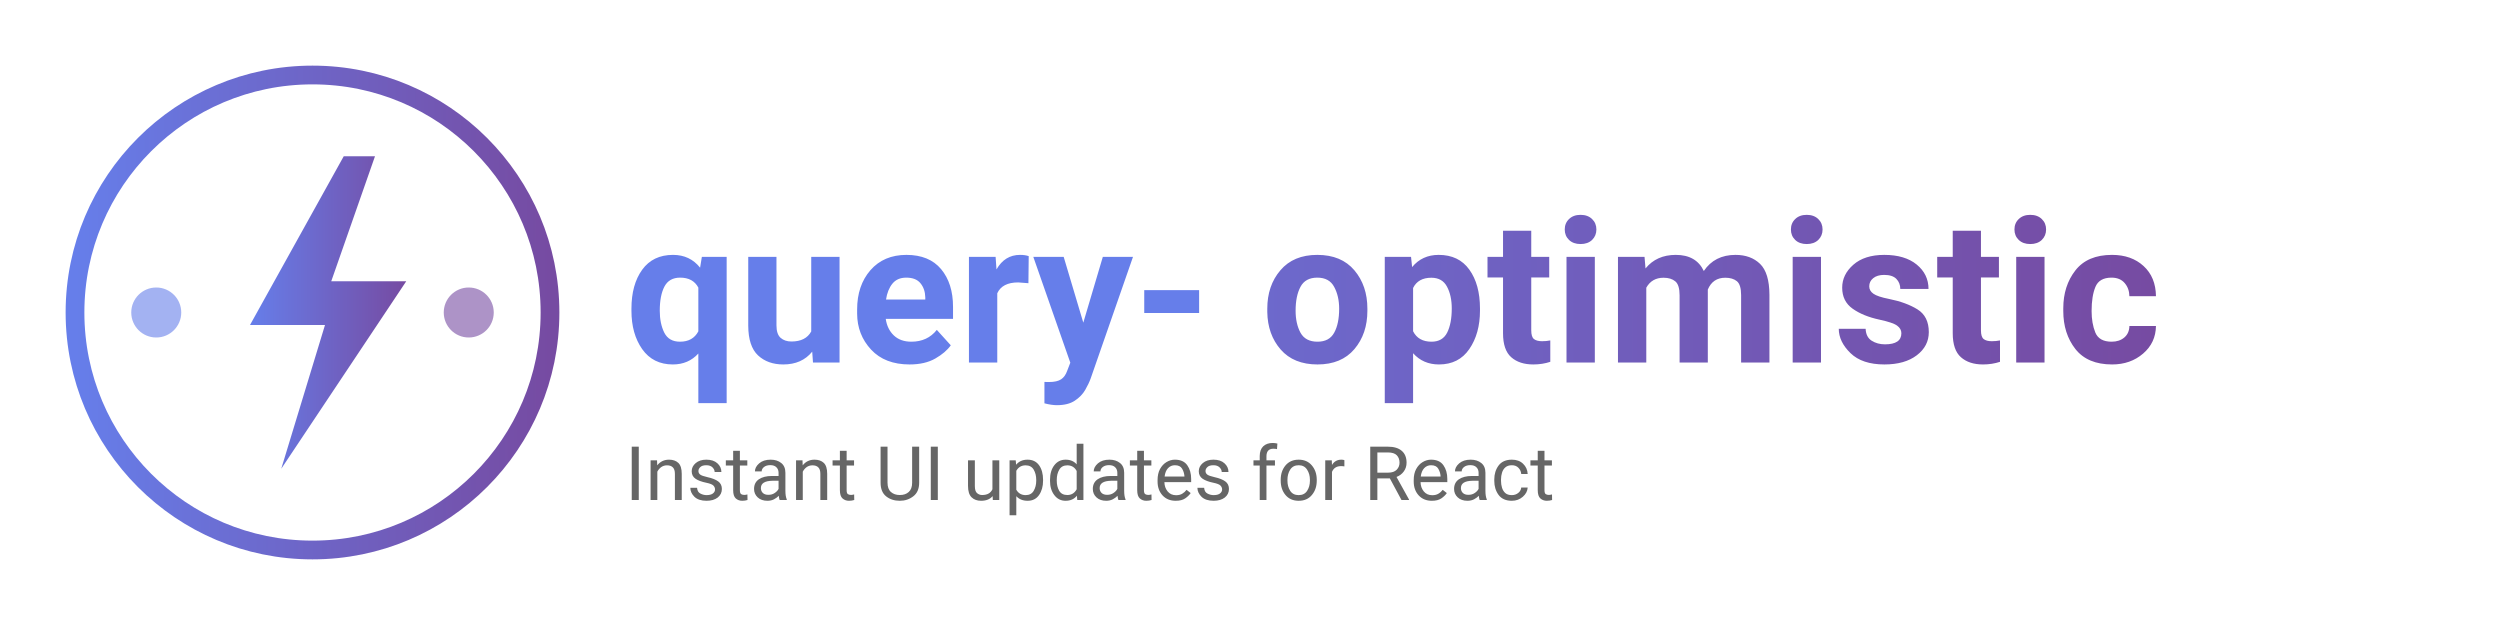
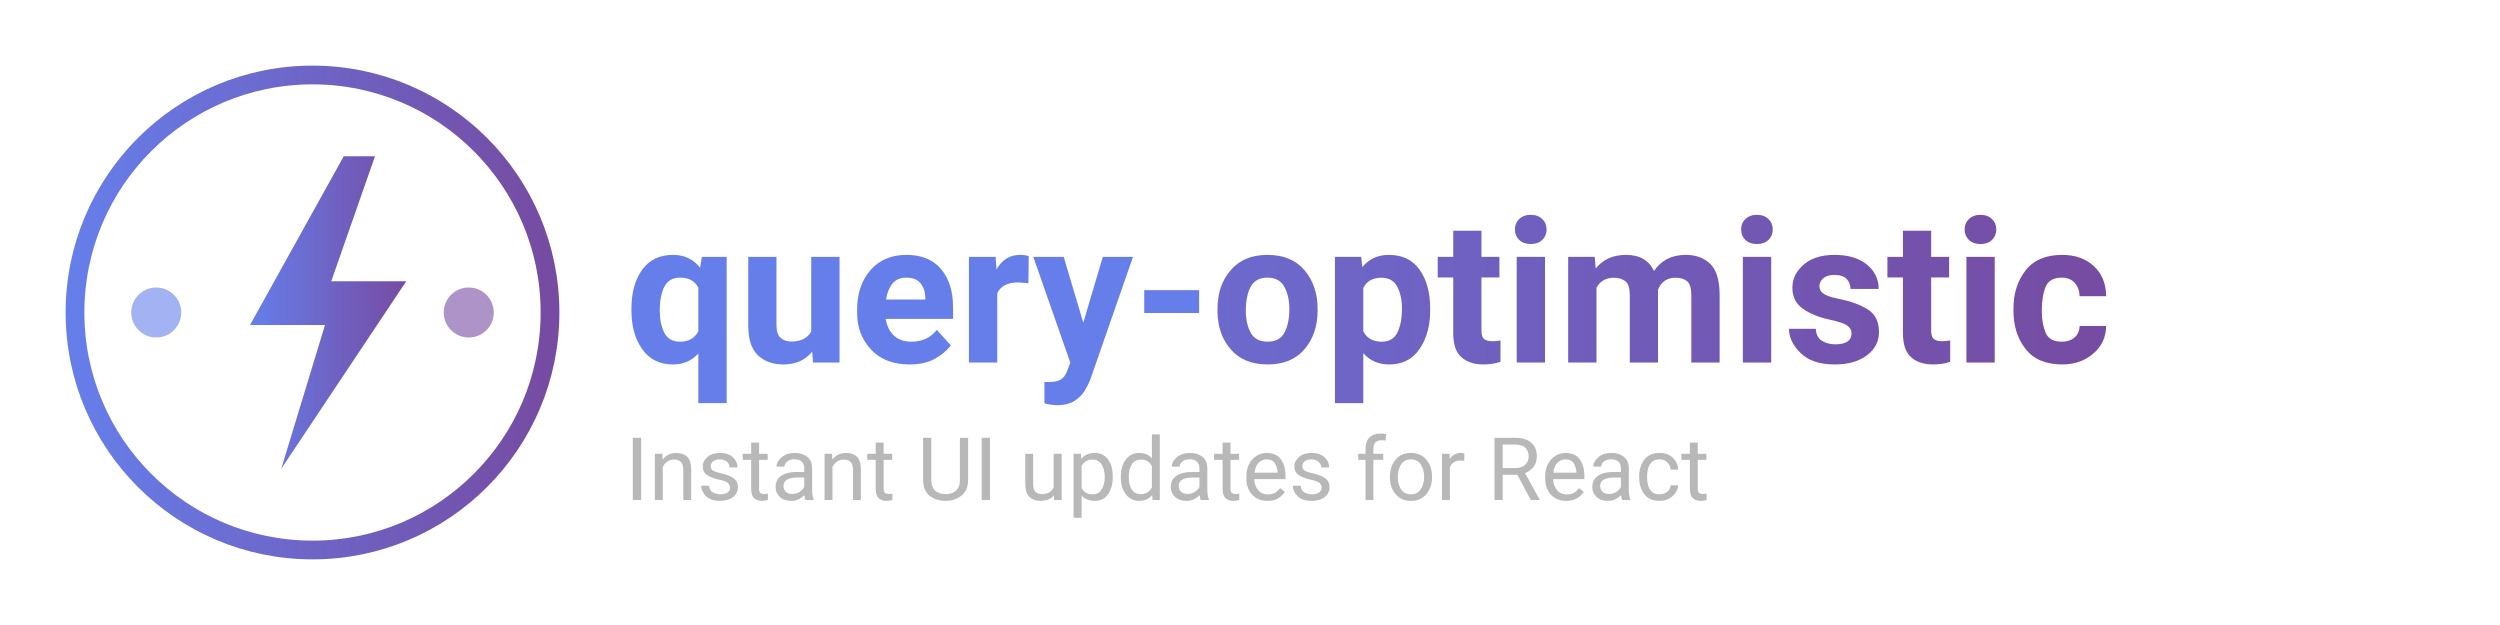
<svg xmlns="http://www.w3.org/2000/svg" width="400" height="100" viewBox="0 0 400 100" fill="none">
  <defs>
    <linearGradient id="gradient" x1="0%" y1="0%" x2="100%" y2="0%">
      <stop offset="0%" style="stop-color:#667eea;stop-opacity:1" />
      <stop offset="100%" style="stop-color:#764ba2;stop-opacity:1" />
    </linearGradient>
  </defs>
  <g transform="translate(10, 10)">
    <circle cx="40" cy="40" r="38" stroke="url(#gradient)" stroke-width="3" fill="none" />
    <path d="M45 15 L30 42 L42 42 L35 65 L55 35 L43 35 L50 15 Z" fill="url(#gradient)" />
    <circle cx="15" cy="40" r="4" fill="#667eea" opacity="0.6" />
    <circle cx="65" cy="40" r="4" fill="#764ba2" opacity="0.6" />
  </g>
  <text x="100" y="58" font-family="system-ui, -apple-system, BlinkMacSystemFont, 'Segoe UI', Roboto, sans-serif" font-size="32" font-weight="600" fill="#667eea">
-     query-
-     <tspan fill="url(#gradient)">optimistic</tspan>
+     query-<tspan fill="url(#gradient)">optimistic</tspan>
  </text>
-   <text x="100" y="80" font-family="system-ui, -apple-system, BlinkMacSystemFont, 'Segoe UI', Roboto, sans-serif" font-size="12" fill="#666">
+   <text x="100" y="80" font-family="system-ui, -apple-system, BlinkMacSystemFont, 'Segoe UI', Roboto, sans-serif" font-size="14" fill="#b8b8b8">
    Instant UI updates for React
  </text>
</svg>
